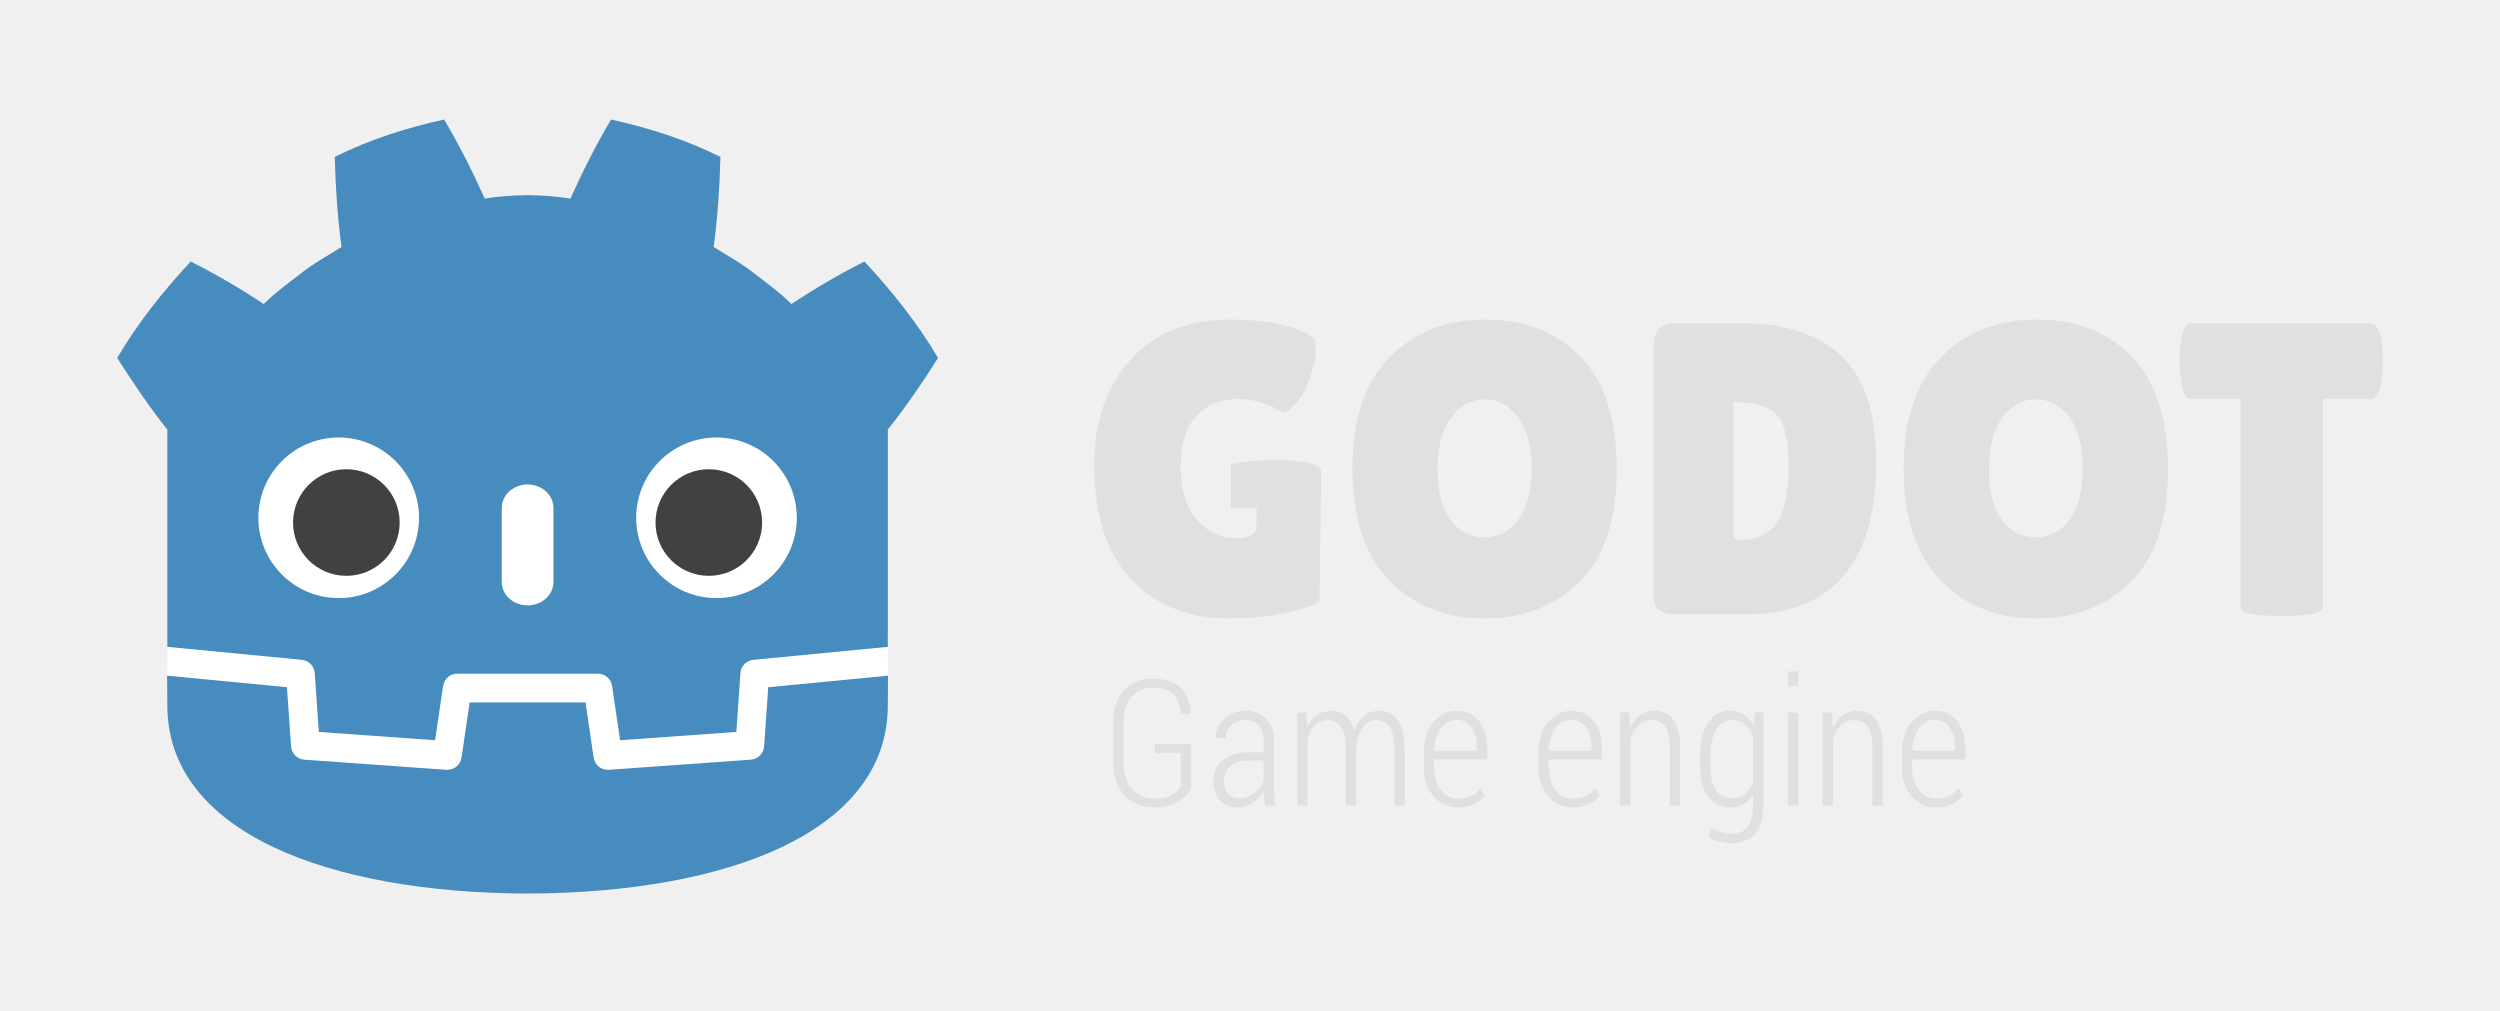
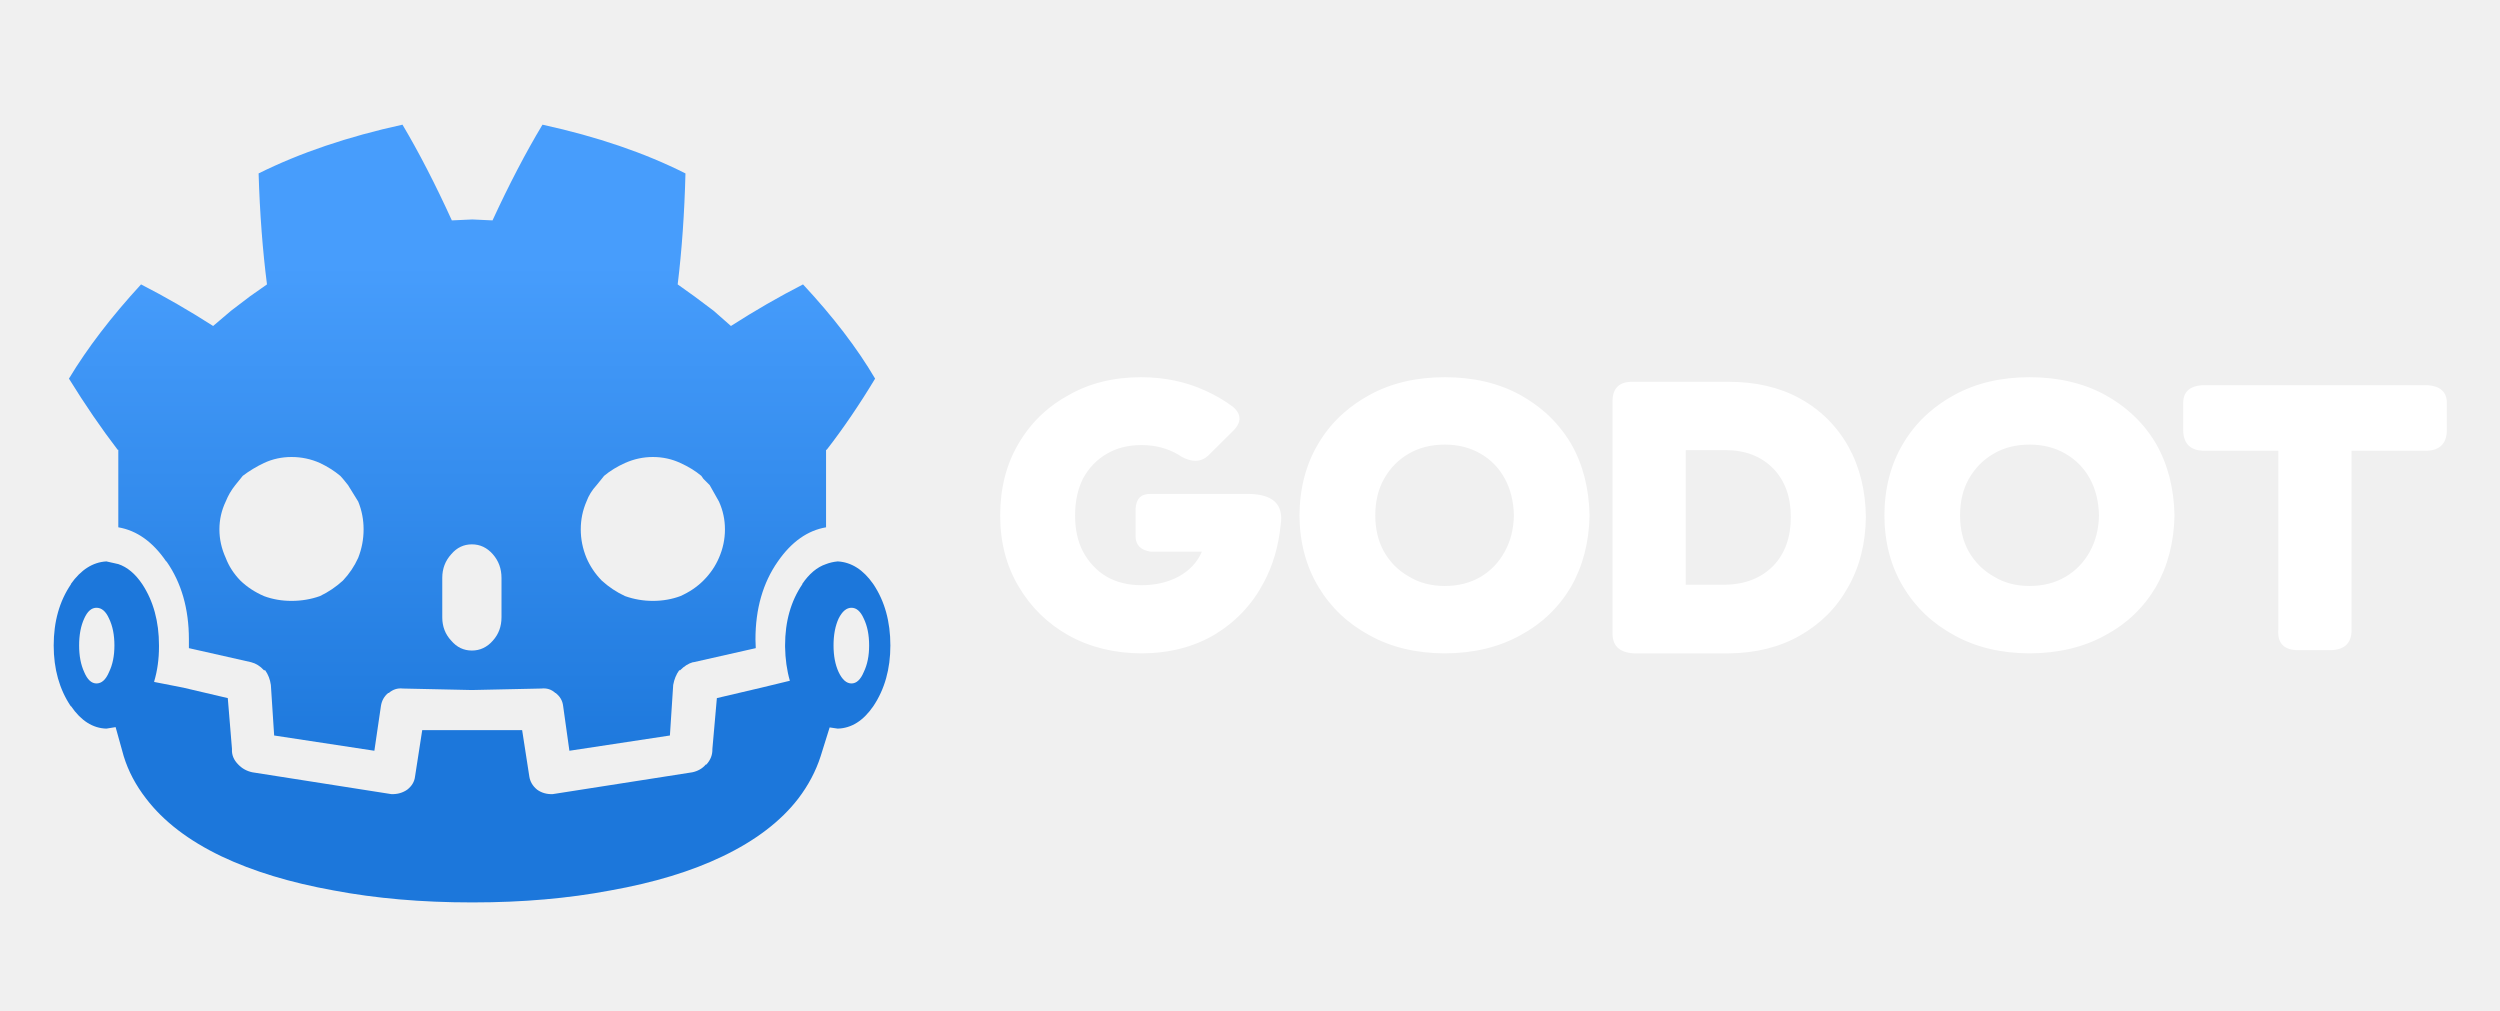
- <svg xmlns="http://www.w3.org/2000/svg" id="svg2" version="1.1" xml:space="preserve" width="1024" height="414" viewBox="0 0 960 388.125">
-   <defs id="defs6">
-     <clipPath clipPathUnits="userSpaceOnUse" id="clipPath16">
-       <path d="M 0,595.276 H 841.89 V 0 H 0 Z" id="path18" />
-     </clipPath>
+ <svg xmlns="http://www.w3.org/2000/svg" width="100%" height="100%" viewBox="0 0 1024 414" version="1.1" xml:space="preserve" style="fill-rule:evenodd;clip-rule:evenodd;stroke-linejoin:round;stroke-miterlimit:2;">
+   <g transform="matrix(1.25473,0,0,1.25473,199.194,-14.8194)">
+     <path d="M404.5,202.7C410.967,202.567 416.167,200.517 420.1,196.55C423.933,192.55 425.85,187.233 425.85,180.6C425.85,174 423.933,168.717 420.1,164.75C416.167,160.75 410.967,158.75 404.5,158.75L391.55,158.75L391.55,202.7L404.5,202.7M312.9,203.1C317.267,203.1 321.15,202.117 324.55,200.15C327.917,198.15 330.55,195.4 332.45,191.9C334.35,188.5 335.35,184.567 335.45,180.1C335.35,175.5 334.35,171.467 332.45,168C330.55,164.533 327.917,161.833 324.55,159.9C321.15,157.933 317.267,156.95 312.9,156.95C308.433,156.95 304.517,157.933 301.15,159.9C297.75,161.833 295.05,164.583 293.05,168.15C291.15,171.517 290.2,175.5 290.2,180.1C290.2,184.567 291.15,188.5 293.05,191.9C295.05,195.4 297.75,198.1 301.15,200C304.517,202.067 308.433,203.1 312.9,203.1M312.9,225.1C303.567,225.067 295.4,223.117 288.4,219.25C281.233,215.383 275.65,210.1 271.65,203.4C267.583,196.633 265.517,188.867 265.45,180.1C265.517,171.167 267.583,163.317 271.65,156.55C273.883,152.783 276.633,149.467 279.9,146.6C282.433,144.367 285.267,142.4 288.4,140.7C295.4,136.867 303.567,134.95 312.9,134.95C322.233,134.95 330.417,136.867 337.45,140.7C340.517,142.4 343.317,144.367 345.85,146.6C349.05,149.467 351.783,152.783 354.05,156.55C357.95,163.317 359.983,171.167 360.15,180.1C359.983,188.867 357.95,196.65 354.05,203.45C350.017,210.217 344.483,215.483 337.45,219.25C330.417,223.117 322.233,225.067 312.9,225.1M405.65,136.45C414.483,136.45 422.217,138.267 428.85,141.9C431.317,143.267 433.583,144.833 435.65,146.6C439.25,149.667 442.25,153.333 444.65,157.6C448.35,164.267 450.25,171.933 450.35,180.6C450.25,189.267 448.3,196.917 444.5,203.55C440.8,210.217 435.567,215.467 428.8,219.3C422.2,223.067 414.483,225 405.65,225.1L374.55,225.1C369.783,224.8 367.483,222.5 367.65,218.2L367.65,143.35C367.483,138.583 369.783,136.283 374.55,136.45L405.65,136.45M503.8,203.1C508.167,203.1 512.05,202.117 515.45,200.15C518.85,198.15 521.517,195.4 523.45,191.9C525.35,188.5 526.35,184.567 526.45,180.1C526.35,175.5 525.35,171.467 523.45,168C521.517,164.533 518.85,161.833 515.45,159.9C512.05,157.933 508.167,156.95 503.8,156.95C499.333,156.95 495.433,157.933 492.1,159.9C488.7,161.833 485.983,164.583 483.95,168.15C482.05,171.517 481.1,175.5 481.1,180.1C481.1,184.567 482.05,188.5 483.95,191.9C485.983,195.4 488.7,198.1 492.1,200C495.433,202.067 499.333,203.1 503.8,203.1M585,158.95L560.2,158.95C556.267,158.717 554.183,156.65 553.95,152.75L553.95,143.8C553.783,139.933 555.867,137.85 560.2,137.55L633.75,137.55C637.783,137.85 639.867,139.683 640,143.05L640,152.75C639.767,156.65 637.683,158.717 633.75,158.95L608.9,158.95L608.9,217.2C609,221.667 606.717,223.95 602.05,224.05L591.85,224.05C586.883,224.15 584.6,221.867 585,217.2L585,158.95M503.8,225.1C494.5,225.067 486.333,223.117 479.3,219.25C472.133,215.383 466.55,210.1 462.55,203.4C458.483,196.633 456.433,188.867 456.4,180.1C456.433,171.167 458.483,163.317 462.55,156.55C464.783,152.783 467.533,149.467 470.8,146.6C473.333,144.367 476.167,142.4 479.3,140.7C486.333,136.867 494.5,134.95 503.8,134.95C513.133,134.95 521.333,136.867 528.4,140.7C531.5,142.4 534.3,144.367 536.8,146.6C540.033,149.467 542.767,152.783 545,156.55C548.9,163.317 550.933,171.167 551.1,180.1C550.933,188.867 548.9,196.65 545,203.45C541,210.217 535.467,215.483 528.4,219.25C521.333,223.117 513.133,225.067 503.8,225.1M253.75,202.05C249.983,209.15 244.667,214.783 237.8,218.95C230.933,223.017 222.967,225.067 213.9,225.1C205.033,225.067 197.1,223.117 190.1,219.25C183.233,215.383 177.817,210.1 173.85,203.4C169.783,196.633 167.75,188.867 167.75,180.1C167.75,171.233 169.733,163.433 173.7,156.7C175.933,152.867 178.65,149.5 181.85,146.6C184.283,144.4 187,142.483 190,140.85C196.833,136.917 204.733,134.95 213.7,134.95C221.3,134.95 228.283,136.4 234.65,139.3C238.017,140.8 241.1,142.617 243.9,144.75C244.567,145.35 245.067,145.967 245.4,146.6C246.333,148.367 245.9,150.217 244.1,152.15L235.65,160.55C233.283,162.717 230.317,162.8 226.75,160.8L225.95,160.25C222.383,158.15 218.367,157.1 213.9,157.1C209.533,157.1 205.75,158.05 202.55,159.95C199.283,161.85 196.7,164.533 194.8,168C193.067,171.467 192.2,175.5 192.2,180.1C192.2,184.667 193.067,188.6 194.8,191.9C196.7,195.4 199.233,198.1 202.4,200C205.667,201.9 209.5,202.85 213.9,202.85C218.5,202.85 222.583,201.883 226.15,199.95C229.65,197.983 232.133,195.3 233.6,191.9L216.85,191.9C213.683,191.4 212.05,189.8 211.95,187.1L211.95,177.9C212.117,174.6 213.75,172.983 216.85,173.05L249,173.05C256.933,173.183 260.367,176.583 259.3,183.25C258.6,190.217 256.75,196.483 253.75,202.05" style="fill:white;fill-rule:nonzero;" />
+   </g>
+   <g transform="matrix(2.4505,0,0,2.4505,21.9932,-230.744)">
+     <path d="M51.8,182.65C51.8,181.017 51.5,179.467 50.9,178L49.2,175.25L48.35,174.2L47.9,173.7C46.9,172.867 45.767,172.15 44.5,171.55C43,170.883 41.417,170.55 39.75,170.55C38.117,170.55 36.583,170.883 35.15,171.55C33.883,172.15 32.7,172.867 31.6,173.7L31.2,174.2L30.35,175.25C29.683,176.083 29.15,177 28.75,178C28.05,179.467 27.7,181.017 27.7,182.65C27.7,184.283 28.05,185.867 28.75,187.4C29.283,188.8 30.1,190.067 31.2,191.2C32.3,192.267 33.617,193.133 35.15,193.8C36.583,194.333 38.117,194.6 39.75,194.6C41.417,194.6 43,194.333 44.5,193.8C45.9,193.133 47.183,192.267 48.35,191.2C49.417,190.067 50.267,188.8 50.9,187.4C51.5,185.867 51.8,184.283 51.8,182.65M10.8,169.35L10.7,169.35C7.967,165.783 5.25,161.817 2.55,157.45C5.617,152.35 9.633,147.1 14.6,141.7C18.633,143.767 22.65,146.083 26.65,148.65L29.65,146.1L32.8,143.7L35.65,141.7C34.917,135.967 34.45,129.783 34.25,123.15C41.15,119.717 49.167,117 58.3,115C61.067,119.667 63.817,125 66.55,131L69.85,130.85L70.1,130.85L73.35,131C76.117,125 78.9,119.667 81.7,115C90.833,117 98.8,119.717 105.6,123.15C105.433,129.783 105,135.967 104.3,141.7L107.1,143.7L110.3,146.1L113.2,148.65C117.2,146.083 121.217,143.767 125.25,141.7C130.283,147.1 134.3,152.35 137.3,157.45C134.667,161.817 131.967,165.783 129.2,169.35L129.1,169.35L129.1,182.3C126,182.833 123.317,184.733 121.05,188C118.55,191.567 117.3,195.917 117.3,201.05L117.35,202.5L106.95,204.85L106.85,204.85C106.117,205.05 105.4,205.5 104.7,206.2L104.55,206.2C104.05,206.9 103.717,207.717 103.55,208.65L103,217.1L86.2,219.65L85.15,212.15C85.05,211.283 84.633,210.567 83.9,210L83.85,210C83.217,209.4 82.433,209.15 81.5,209.25L69.9,209.5L58.35,209.25C57.483,209.15 56.7,209.4 56,210L55.9,210C55.233,210.567 54.833,211.283 54.7,212.15L53.6,219.65L36.85,217.1L36.3,208.65C36.167,207.717 35.85,206.9 35.35,206.2L35.15,206.2C34.517,205.5 33.8,205.05 33,204.85L22.6,202.5L22.6,201.05C22.6,195.917 21.35,191.567 18.85,188L18.8,188C16.567,184.733 13.9,182.833 10.8,182.3L10.8,169.35M69.9,185.15C68.533,185.15 67.383,185.7 66.45,186.8C65.45,187.9 64.95,189.217 64.95,190.75L64.95,197.35C64.95,198.883 65.45,200.183 66.45,201.25C67.383,202.35 68.533,202.9 69.9,202.9C71.267,202.9 72.433,202.35 73.4,201.25C74.367,200.183 74.85,198.883 74.85,197.35L74.85,190.75C74.85,189.217 74.367,187.9 73.4,186.8C72.433,185.7 71.267,185.15 69.9,185.15M88.1,182.65C88.1,184.283 88.417,185.867 89.05,187.4C89.65,188.8 90.5,190.067 91.6,191.2C92.767,192.267 94.067,193.133 95.5,193.8C97,194.333 98.55,194.6 100.15,194.6C101.783,194.6 103.317,194.333 104.75,193.8C106.25,193.133 107.533,192.267 108.6,191.2C109.733,190.067 110.6,188.8 111.2,187.4C111.867,185.867 112.2,184.283 112.2,182.65C112.2,181.017 111.867,179.467 111.2,178L109.65,175.25L108.6,174.2L108.25,173.7C107.25,172.867 106.083,172.15 104.75,171.55C103.317,170.883 101.783,170.55 100.15,170.55C98.55,170.55 97,170.883 95.5,171.55C94.167,172.15 93,172.867 92,173.7L91.6,174.2L90.75,175.25C89.983,176.083 89.417,177 89.05,178C88.417,179.467 88.1,181.017 88.1,182.65" style="fill:url(#_Linear1);fill-rule:nonzero;" />
+   </g>
+   <g transform="matrix(2.4505,0,0,2.4505,21.9932,-230.744)">
+     <path d="M15.45,227.65C13.717,225.417 12.467,223.05 11.7,220.55L10.35,215.7L8.8,215.95C6.533,215.883 4.567,214.633 2.9,212.2L2.85,212.2C0.95,209.367 0,205.983 0,202.05C0,198.05 0.967,194.633 2.9,191.8L2.85,191.8C4.55,189.4 6.533,188.133 8.8,188L10.8,188.45C12.3,188.95 13.633,190.067 14.8,191.8C16.667,194.633 17.6,198.05 17.6,202.05L17.6,202.25C17.6,204.317 17.333,206.25 16.8,208.05L16.8,208.15L21.65,209.1L29.1,210.85L29.8,219.35C29.733,220.317 30.083,221.183 30.85,221.95C31.483,222.617 32.267,223.05 33.2,223.25L56.45,226.9C57.45,226.933 58.333,226.683 59.1,226.15C59.867,225.55 60.3,224.817 60.4,223.95L61.6,216.2L78.3,216.2L79.5,223.95C79.633,224.817 80.067,225.55 80.8,226.15C81.533,226.683 82.4,226.933 83.4,226.9L106.75,223.25C107.683,223.05 108.433,222.617 109,221.95L109.1,221.95C109.8,221.183 110.133,220.317 110.1,219.35L110.85,210.85L118.3,209.1L123.05,207.95C122.55,206.217 122.283,204.317 122.25,202.25L122.25,202.05C122.25,198.05 123.217,194.633 125.15,191.8L125.1,191.8C126.267,190.067 127.6,188.95 129.1,188.45C129.7,188.217 130.35,188.067 131.05,188C133.35,188.133 135.333,189.4 137,191.8C138.9,194.633 139.85,198.05 139.85,202.05C139.85,205.983 138.9,209.367 137,212.2C135.333,214.633 133.35,215.883 131.05,215.95L129.7,215.75L128.2,220.55C127.4,223.05 126.15,225.417 124.45,227.65C121.517,231.45 117.3,234.667 111.8,237.3C106.6,239.8 100.35,241.7 93.05,243C86.017,244.333 78.367,245 70.1,245L69.85,245C61.517,245 53.833,244.333 46.8,243C39.567,241.7 33.317,239.8 28.05,237.3C22.55,234.667 18.35,231.45 15.45,227.65M10.15,202.05C10.15,200.283 9.85,198.783 9.25,197.55C8.717,196.35 8.017,195.75 7.15,195.75C6.317,195.75 5.633,196.35 5.1,197.55C4.533,198.783 4.25,200.283 4.25,202.05C4.25,203.783 4.533,205.267 5.1,206.5C5.633,207.767 6.317,208.4 7.15,208.4C8.017,208.4 8.717,207.767 9.25,206.5C9.85,205.267 10.15,203.783 10.15,202.05M136.3,202.05C136.3,200.283 136,198.783 135.4,197.55C134.867,196.35 134.183,195.75 133.35,195.75C132.517,195.75 131.8,196.35 131.2,197.55C130.633,198.783 130.35,200.283 130.35,202.05C130.35,203.783 130.633,205.267 131.2,206.5C131.8,207.767 132.517,208.4 133.35,208.4C134.183,208.4 134.867,207.767 135.4,206.5C136,205.267 136.3,203.783 136.3,202.05" style="fill:rgb(28,119,219);fill-rule:nonzero;" />
+   </g>
+   <defs>
+     <linearGradient id="_Linear1" x1="0" y1="0" x2="1" y2="0" gradientUnits="userSpaceOnUse" gradientTransform="matrix(5.22312e-15,85.3,-85.3,5.22312e-15,62.1546,138.5)">
+       <stop offset="0" style="stop-color:rgb(71,157,252);stop-opacity:1" />
+       <stop offset="1" style="stop-color:rgb(28,119,219);stop-opacity:1" />
+     </linearGradient>
  </defs>
-   <g id="g10" transform="matrix(1.25,0,0,-1.25,-94.25,597.4987)">
-     <g id="g12">
-       <g id="g14" clip-path="url(#clipPath16)">
-         <g id="g20" transform="matrix(1.131053,0,0,1.131053,531.4495,355.3157)" style="stroke-width:0.884;fill:#e0e0e0;fill-opacity:1">
-           <path d="m 0,0 c -3.611,0 -6.636,-1.659 -9.09,-4.967 -2.441,-3.311 -3.668,-7.958 -3.668,-13.938 0,-5.993 1.166,-10.581 3.503,-13.778 2.333,-3.207 5.398,-4.804 9.2,-4.804 3.8,0 6.887,1.617 9.258,4.862 2.371,3.233 3.559,7.861 3.559,13.886 0,6.02 -1.227,10.654 -3.673,13.89 C 6.646,-1.617 3.616,0 0,0 m -0.055,-59.493 c -10.573,0 -19.195,3.46 -25.859,10.379 -6.655,6.925 -9.984,17.03 -9.984,30.314 0,13.292 3.367,23.356 10.101,30.209 6.736,6.844 15.431,10.269 26.082,10.269 10.649,0 19.251,-3.363 25.794,-10.109 6.555,-6.733 9.827,-16.94 9.827,-30.591 0,-13.661 -3.348,-23.822 -10.05,-30.49 -6.702,-6.654 -15.333,-9.981 -25.911,-9.981" style="fill:#e0e0e0;fill-opacity:1;fill-rule:nonzero;stroke:none;stroke-width:0.884" id="path22" />
-         </g>
-         <g id="g24" transform="matrix(1.131053,0,0,1.131053,607.8515,354.431)" style="stroke-width:0.884;fill:#e0e0e0;fill-opacity:1">
-           <path d="m 0,0 v -33.768 c 0,-1.577 0.116,-2.571 0.342,-2.988 0.224,-0.415 0.903,-0.623 2.029,-0.623 4.144,0 7.283,1.548 9.429,4.634 2.151,3.083 3.215,8.216 3.215,15.405 0,7.192 -1.113,11.878 -3.325,14.055 C 9.467,-1.102 5.946,0 1.129,0 Z m -21.675,-52.392 v 67.735 c 0,1.883 0.468,3.369 1.413,4.471 0.939,1.085 2.161,1.636 3.671,1.636 H 2.263 c 11.965,0 21.053,-3.018 27.257,-9.04 6.215,-6.02 9.322,-15.499 9.322,-28.447 0,-27.7 -11.821,-41.547 -35.456,-41.547 h -19.302 c -3.836,0 -5.759,1.727 -5.759,5.192" style="fill:#e0e0e0;fill-opacity:1;fill-rule:nonzero;stroke:none;stroke-width:0.884" id="path26" />
-         </g>
-         <g id="g28" transform="matrix(1.131053,0,0,1.131053,700.8107,355.3157)" style="stroke-width:0.884;fill:#e0e0e0;fill-opacity:1">
-           <path d="m 0,0 c -3.612,0 -6.645,-1.659 -9.095,-4.967 -2.44,-3.311 -3.662,-7.958 -3.662,-13.938 0,-5.993 1.169,-10.581 3.499,-13.778 2.33,-3.207 5.398,-4.804 9.2,-4.804 3.801,0 6.89,1.617 9.258,4.862 2.372,3.233 3.56,7.861 3.56,13.886 0,6.02 -1.225,10.654 -3.671,13.89 C 6.642,-1.617 3.616,0 0,0 m -0.058,-59.493 c -10.577,0 -19.193,3.46 -25.851,10.379 -6.663,6.925 -9.993,17.03 -9.993,30.314 0,13.292 3.367,23.356 10.1,30.209 6.741,6.844 15.431,10.269 26.086,10.269 10.651,0 19.246,-3.363 25.797,-10.109 6.55,-6.733 9.822,-16.94 9.822,-30.591 0,-13.661 -3.349,-23.822 -10.05,-30.49 -6.699,-6.654 -15.338,-9.981 -25.911,-9.981" style="fill:#e0e0e0;fill-opacity:1;fill-rule:nonzero;stroke:none;stroke-width:0.884" id="path30" />
-         </g>
-         <g id="g32" transform="matrix(1.131053,0,0,1.131053,789.0113,291.3351)" style="stroke-width:0.884;fill:#e0e0e0;fill-opacity:1">
-           <path d="m 0,0 c 0,-1.496 -3.721,-2.255 -11.176,-2.255 -7.448,0 -11.18,0.759 -11.18,2.255 v 56.681 h -13.545 c -1.281,0 -2.185,1.727 -2.71,5.198 -0.226,1.652 -0.334,3.343 -0.334,5.077 0,1.724 0.108,3.422 0.334,5.077 0.525,3.462 1.429,5.202 2.71,5.202 h 49.112 c 1.279,0 2.179,-1.74 2.712,-5.202 0.221,-1.655 0.335,-3.353 0.335,-5.077 0,-1.734 -0.114,-3.425 -0.335,-5.077 C 15.39,58.408 14.49,56.681 13.211,56.681 H 0 Z" style="fill:#e0e0e0;fill-opacity:1;fill-rule:nonzero;stroke:none;stroke-width:0.884" id="path34" />
-         </g>
-         <g id="g36" transform="matrix(1.131053,0,0,1.131053,468.2655,336.7128)" style="stroke-width:0.884;fill:#e0e0e0;fill-opacity:1">
-           <path d="m 0,0 c -6.078,0.094 -13.034,-1.173 -13.034,-1.173 v -11.863 h 6.995 l -0.078,-5.288 c 0,-1.959 -1.942,-2.943 -5.815,-2.943 -3.878,0 -7.303,1.642 -10.274,4.917 -2.978,3.279 -4.459,8.072 -4.459,14.388 0,6.329 1.447,10.995 4.345,14.006 2.892,3.008 6.683,4.517 11.346,4.517 1.959,0 3.987,-0.316 6.096,-0.961 2.11,-0.639 3.519,-1.238 4.238,-1.799 0.713,-0.577 1.391,-0.85 2.032,-0.85 0.638,0 1.671,0.746 3.1,2.255 1.431,1.505 2.713,3.786 3.844,6.827 1.126,3.057 1.69,5.4 1.69,7.062 0,1.649 -0.036,2.786 -0.109,3.386 -1.581,1.73 -4.499,3.102 -8.755,4.122 -4.248,1.017 -9.011,1.522 -14.28,1.522 -11.594,0 -20.66,-3.65 -27.207,-10.95 -6.552,-7.303 -9.822,-16.783 -9.822,-28.452 0,-13.701 3.347,-24.087 10.041,-31.162 6.706,-7.074 15.51,-10.607 26.425,-10.607 5.87,0 11.08,0.505 15.632,1.522 4.557,1.013 7.586,2.053 9.093,3.105 l 0.452,35.33 C 11.496,-1.036 6.078,-0.104 0,0" style="fill:#e0e0e0;fill-opacity:1;fill-rule:nonzero;stroke:none;stroke-width:0.884" id="path38" />
-         </g>
-         <g id="g40" transform="matrix(1.131053,0,0,1.131053,441.3472,235.7512)" style="stroke-width:0.884;fill:#e0e0e0;fill-opacity:1">
-           <path d="m 0,0 c -0.624,-1.28 -1.771,-2.454 -3.449,-3.516 -1.676,-1.069 -3.805,-1.6 -6.391,-1.6 -3.412,0 -6.156,1.075 -8.24,3.249 -2.076,2.157 -3.116,5.266 -3.116,9.323 v 10.116 c 0,3.969 0.98,7.013 2.946,9.138 1.962,2.108 4.59,3.177 7.872,3.177 3.208,0 5.695,-0.844 7.455,-2.513 1.755,-1.675 2.677,-4.015 2.757,-7.003 L -0.21,20.238 h -2.619 c -0.094,2.29 -0.759,4.057 -2.01,5.305 -1.244,1.238 -3.095,1.864 -5.539,1.864 -2.473,0 -4.432,-0.837 -5.866,-2.516 -1.43,-1.675 -2.143,-4.103 -2.143,-7.293 V 7.424 c 0,-3.308 0.771,-5.83 2.311,-7.567 1.54,-1.724 3.616,-2.588 6.236,-2.588 1.913,0 3.451,0.339 4.602,1.033 1.155,0.684 1.956,1.519 2.409,2.51 v 8.861 h -7.06 v 2.463 H 0 Z" style="fill:#e0e0e0;fill-opacity:1;fill-rule:nonzero;stroke:none;stroke-width:0.884" id="path42" />
-         </g>
-         <g id="g44" transform="matrix(1.131053,0,0,1.131053,456.0153,232.825)" style="stroke-width:0.884;fill:#e0e0e0;fill-opacity:1">
-           <path d="m 0,0 c 1.553,0 2.936,0.44 4.144,1.336 1.21,0.9 2.058,2.037 2.561,3.422 v 5.468 H 2.213 c -1.91,0 -3.44,-0.541 -4.585,-1.623 C -3.52,7.528 -4.088,6.185 -4.088,4.588 -4.088,3.239 -3.733,2.131 -3.014,1.277 -2.296,0.42 -1.292,0 0,0 M 7.124,-2.04 C 6.984,-1.164 6.875,-0.453 6.806,0.104 6.739,0.671 6.705,1.235 6.705,1.808 5.938,0.554 4.948,-0.486 3.725,-1.301 2.504,-2.122 1.146,-2.529 -0.35,-2.529 c -2.092,0 -3.701,0.648 -4.84,1.946 -1.132,1.303 -1.704,3.059 -1.704,5.276 0,2.343 0.823,4.223 2.473,5.618 1.649,1.395 3.89,2.092 6.709,2.092 h 4.417 v 3.106 c 0,1.786 -0.456,3.193 -1.351,4.21 -0.914,1.004 -2.17,1.512 -3.791,1.512 -1.508,0 -2.752,-0.479 -3.728,-1.45 -0.973,-0.965 -1.456,-2.144 -1.456,-3.549 l -2.623,0.023 -0.046,0.137 c -0.074,1.906 0.647,3.591 2.168,5.084 1.515,1.489 3.459,2.229 5.825,2.229 2.338,0 4.22,-0.711 5.657,-2.128 1.429,-1.431 2.146,-3.471 2.146,-6.124 V 3.057 c 0,-0.903 0.042,-1.78 0.121,-2.617 0.081,-0.848 0.212,-1.665 0.417,-2.48 z" style="fill:#e0e0e0;fill-opacity:1;fill-rule:nonzero;stroke:none;stroke-width:0.884" id="path46" />
-         </g>
-         <g id="g48" transform="matrix(1.131053,0,0,1.131053,476.7303,259.1052)" style="stroke-width:0.884;fill:#e0e0e0;fill-opacity:1">
-           <path d="m 0,0 0.24,-3.923 c 0.664,1.404 1.554,2.486 2.657,3.255 1.107,0.759 2.41,1.138 3.906,1.138 1.527,0 2.814,-0.444 3.852,-1.343 1.039,-0.896 1.805,-2.252 2.292,-4.074 0.623,1.682 1.505,3.011 2.65,3.973 1.145,0.964 2.534,1.444 4.143,1.444 2.217,0 3.937,-0.897 5.156,-2.692 1.224,-1.799 1.834,-4.559 1.834,-8.288 v -14.765 h -2.823 v 14.814 c 0,3.1 -0.429,5.283 -1.263,6.538 -0.839,1.257 -2.042,1.89 -3.598,1.89 -1.637,0 -2.915,-0.691 -3.834,-2.096 -0.914,-1.405 -1.478,-3.161 -1.683,-5.282 v -0.655 -15.209 H 10.72 v 14.798 c 0,3.027 -0.424,5.194 -1.292,6.488 -0.864,1.294 -2.066,1.936 -3.609,1.936 -1.475,0 -2.668,-0.45 -3.562,-1.342 -0.9,-0.897 -1.54,-2.125 -1.928,-3.683 V -25.275 H -2.477 V 0 Z" style="fill:#e0e0e0;fill-opacity:1;fill-rule:nonzero;stroke:none;stroke-width:0.884" id="path50" />
-         </g>
-         <g id="g52" transform="matrix(1.131053,0,0,1.131053,522.8228,256.8387)" style="stroke-width:0.884;fill:#e0e0e0;fill-opacity:1">
-           <path d="m 0,0 c -1.758,0 -3.202,-0.802 -4.334,-2.402 -1.133,-1.606 -1.718,-3.585 -1.765,-5.944 h 11.66 v 1.082 c 0,2.086 -0.489,3.823 -1.469,5.201 C 3.106,-0.684 1.745,0 0,0 m 0.397,-23.76 c -2.725,0 -4.954,1.026 -6.685,3.073 -1.726,2.043 -2.591,4.657 -2.591,7.841 v 4.197 c 0,3.19 0.867,5.85 2.602,7.965 1.739,2.105 3.828,3.158 6.277,3.158 2.648,0 4.699,-0.939 6.164,-2.823 1.468,-1.887 2.201,-4.422 2.201,-7.603 v -2.773 H -6.099 v -2.102 c 0,-2.447 0.586,-4.484 1.752,-6.11 1.168,-1.63 2.755,-2.438 4.744,-2.438 1.382,0 2.585,0.244 3.588,0.724 1.003,0.491 1.863,1.179 2.578,2.082 l 1.149,-1.988 C 6.949,-21.525 5.96,-22.307 4.753,-22.887 3.549,-23.464 2.094,-23.76 0.397,-23.76" style="fill:#e0e0e0;fill-opacity:1;fill-rule:nonzero;stroke:none;stroke-width:0.884" id="path54" />
-         </g>
-         <g id="g56" transform="matrix(1.131053,0,0,1.131053,558.0805,256.8387)" style="stroke-width:0.884;fill:#e0e0e0;fill-opacity:1">
-           <path d="M 0,0 C -1.763,0 -3.21,-0.802 -4.341,-2.402 -5.467,-4.008 -6.053,-5.987 -6.104,-8.346 H 5.559 v 1.082 c 0,2.086 -0.488,3.823 -1.474,5.201 C 3.104,-0.684 1.744,0 0,0 m 0.394,-23.76 c -2.726,0 -4.951,1.026 -6.679,3.073 -1.733,2.043 -2.6,4.657 -2.6,7.841 v 4.197 c 0,3.19 0.871,5.85 2.602,7.965 1.744,2.105 3.834,3.158 6.283,3.158 2.643,0 4.703,-0.939 6.164,-2.823 1.463,-1.887 2.197,-4.422 2.197,-7.603 v -2.773 H -6.104 v -2.102 c 0,-2.447 0.587,-4.484 1.76,-6.11 1.162,-1.63 2.742,-2.438 4.738,-2.438 1.387,0 2.585,0.244 3.585,0.724 1.007,0.491 1.866,1.179 2.589,2.082 l 1.141,-1.988 c -0.764,-0.968 -1.75,-1.75 -2.959,-2.33 -1.204,-0.577 -2.658,-0.873 -4.356,-0.873" style="fill:#e0e0e0;fill-opacity:1;fill-rule:nonzero;stroke:none;stroke-width:0.884" id="path58" />
-         </g>
-         <g id="g60" transform="matrix(1.131053,0,0,1.131053,575.9168,259.1052)" style="stroke-width:0.884;fill:#e0e0e0;fill-opacity:1">
-           <path d="m 0,0 0.23,-4.178 c 0.674,1.483 1.564,2.634 2.682,3.435 1.108,0.805 2.413,1.213 3.914,1.213 2.258,0 3.988,-0.835 5.189,-2.513 1.214,-1.675 1.815,-4.279 1.815,-7.812 v -15.42 h -2.825 v 15.394 c 0,2.888 -0.423,4.905 -1.264,6.075 -0.836,1.17 -2.065,1.753 -3.665,1.753 -1.435,0 -2.638,-0.466 -3.603,-1.414 C 1.504,-4.406 0.782,-5.657 0.301,-7.234 V -25.275 H -2.504 V 0 Z" style="fill:#e0e0e0;fill-opacity:1;fill-rule:nonzero;stroke:none;stroke-width:0.884" id="path62" />
-         </g>
-         <g id="g64" transform="matrix(1.131053,0,0,1.131053,600.8685,242.3088)" style="stroke-width:0.884;fill:#e0e0e0;fill-opacity:1">
-           <path d="m 0,0 c 0,-2.565 0.486,-4.605 1.472,-6.123 0.974,-1.532 2.457,-2.288 4.436,-2.288 1.356,0 2.498,0.361 3.435,1.101 0.934,0.74 1.672,1.77 2.218,3.077 v 12.52 c -0.525,1.346 -1.246,2.434 -2.157,3.272 -0.91,0.824 -2.062,1.238 -3.448,1.238 -1.975,0 -3.468,-0.86 -4.46,-2.587 C 0.497,8.48 0,6.224 0,3.454 Z m -2.833,3.454 c 0,3.582 0.723,6.459 2.177,8.627 1.442,2.157 3.448,3.239 6.004,3.239 1.419,0 2.664,-0.346 3.728,-1.04 1.066,-0.681 1.947,-1.678 2.654,-2.946 l 0.274,3.516 h 2.381 v -25.298 c 0,-3.239 -0.751,-5.749 -2.26,-7.525 -1.511,-1.769 -3.657,-2.665 -6.428,-2.665 -0.996,0 -2.067,0.156 -3.212,0.459 -1.147,0.303 -2.162,0.701 -3.052,1.2 l 0.776,2.463 c 0.759,-0.492 1.608,-0.873 2.548,-1.141 0.932,-0.277 1.895,-0.41 2.894,-0.41 2.009,0 3.498,0.645 4.46,1.932 0.966,1.304 1.45,3.19 1.45,5.687 v 3.057 c -0.717,-1.138 -1.597,-2.011 -2.64,-2.614 -1.039,-0.606 -2.253,-0.909 -3.622,-0.909 -2.539,0 -4.53,0.994 -5.968,2.982 C -2.11,-5.948 -2.833,-3.301 -2.833,0 Z" style="fill:#e0e0e0;fill-opacity:1;fill-rule:nonzero;stroke:none;stroke-width:0.884" id="path66" />
-         </g>
-         <path d="m 627.823,230.518 h -3.201 v 28.587 h 3.201 z m 0,36.726 h -3.201 v 4.504 h 3.201 z" style="fill:#e0e0e0;fill-opacity:1;fill-rule:nonzero;stroke:none;stroke-width:1" id="path68" />
-         <g id="g70" transform="matrix(1.131053,0,0,1.131053,638.1538,259.1052)" style="stroke-width:0.884;fill:#e0e0e0;fill-opacity:1">
-           <path d="m 0,0 0.23,-4.178 c 0.676,1.483 1.562,2.634 2.678,3.435 1.115,0.805 2.422,1.213 3.916,1.213 2.258,0 3.995,-0.835 5.199,-2.513 1.211,-1.675 1.807,-4.279 1.807,-7.812 v -15.42 h -2.825 v 15.394 c 0,2.888 -0.422,4.905 -1.261,6.075 -0.843,1.17 -2.063,1.753 -3.668,1.753 -1.434,0 -2.635,-0.466 -3.599,-1.414 C 1.51,-4.406 0.785,-5.657 0.306,-7.234 V -25.275 H -2.503 V 0 Z" style="fill:#e0e0e0;fill-opacity:1;fill-rule:nonzero;stroke:none;stroke-width:0.884" id="path72" />
-         </g>
-         <g id="g74" transform="matrix(1.131053,0,0,1.131053,669.7088,256.8387)" style="stroke-width:0.884;fill:#e0e0e0;fill-opacity:1">
-           <path d="M 0,0 C -1.763,0 -3.208,-0.802 -4.334,-2.402 -5.463,-4.008 -6.052,-5.987 -6.102,-8.346 H 5.56 v 1.082 c 0,2.086 -0.486,3.823 -1.47,5.201 C 3.109,-0.684 1.747,0 0,0 m 0.401,-23.76 c -2.733,0 -4.958,1.026 -6.681,3.073 -1.73,2.043 -2.595,4.657 -2.595,7.841 v 4.197 c 0,3.19 0.865,5.85 2.6,7.965 1.739,2.105 3.831,3.158 6.275,3.158 2.646,0 4.706,-0.939 6.172,-2.823 1.462,-1.887 2.195,-4.422 2.195,-7.603 v -2.773 H -6.102 v -2.102 c 0,-2.447 0.59,-4.484 1.757,-6.11 1.166,-1.63 2.748,-2.438 4.746,-2.438 1.382,0 2.579,0.244 3.578,0.724 1.012,0.491 1.869,1.179 2.591,2.082 l 1.147,-1.988 c -0.769,-0.968 -1.755,-1.75 -2.962,-2.33 -1.203,-0.577 -2.658,-0.873 -4.354,-0.873" style="fill:#e0e0e0;fill-opacity:1;fill-rule:nonzero;stroke:none;stroke-width:0.884" id="path76" />
-         </g>
-         <g id="g78" transform="matrix(1.131053,0,0,1.131053,348.1311,279.2668)" style="stroke-width:0.884">
-           <path d="m 0,0 c 0,0 -0.325,1.994 -0.515,1.976 l -36.182,-3.491 c -2.879,-0.278 -5.115,-2.574 -5.317,-5.459 l -0.994,-14.247 -27.992,-1.997 -1.904,12.912 c -0.424,2.872 -2.932,5.037 -5.835,5.037 h -38.188 c -2.902,0 -5.41,-2.165 -5.834,-5.037 l -1.905,-12.912 -27.992,1.997 -0.994,14.247 c -0.202,2.886 -2.438,5.182 -5.317,5.46 l -36.2,3.49 c -0.187,0.018 -0.324,-1.978 -0.511,-1.978 l -0.049,-7.83 30.658,-4.944 1.004,-14.374 c 0.203,-2.91 2.551,-5.263 5.463,-5.472 l 38.551,-2.75 c 0.146,-0.01 0.29,-0.016 0.434,-0.016 2.897,0 5.401,2.166 5.825,5.038 l 1.959,13.286 h 28.005 l 1.959,-13.286 c 0.423,-2.871 2.93,-5.037 5.831,-5.037 0.142,0 0.284,0.005 0.423,0.015 l 38.556,2.75 c 2.911,0.209 5.26,2.562 5.463,5.472 l 1.003,14.374 30.645,4.966 z" style="fill:#ffffff;fill-opacity:1;fill-rule:nonzero;stroke:none;stroke-width:0.884" id="path80" />
-         </g>
-         <g id="g82" transform="matrix(1.131053,0,0,1.131053,126.8061,346.0453)" style="stroke-width:0.884">
-           <path d="m 0,0 v -47.514 -6.035 -5.492 c 0.108,-0.001 0.216,-0.005 0.323,-0.015 l 36.196,-3.49 c 1.896,-0.183 3.382,-1.709 3.514,-3.609 l 1.116,-15.978 31.574,-2.253 2.175,14.747 c 0.282,1.912 1.922,3.329 3.856,3.329 h 38.188 c 1.933,0 3.573,-1.417 3.855,-3.329 l 2.175,-14.747 31.575,2.253 1.115,15.978 c 0.133,1.9 1.618,3.425 3.514,3.609 l 36.182,3.49 c 0.107,0.01 0.214,0.014 0.322,0.015 v 4.711 l 0.015,0.005 V 0 c 5.097,6.416 9.923,13.494 13.621,19.449 -5.651,9.62 -12.575,18.217 -19.976,26.182 -6.864,-3.455 -13.531,-7.369 -19.828,-11.534 -3.151,3.132 -6.7,5.694 -10.186,8.372 -3.425,2.751 -7.285,4.768 -10.946,7.118 1.09,8.117 1.629,16.108 1.846,24.448 -9.446,4.754 -19.519,7.906 -29.708,10.17 -4.068,-6.837 -7.788,-14.241 -11.028,-21.479 -3.842,0.642 -7.702,0.88 -11.567,0.926 v 0.006 c -0.027,0 -0.052,-0.006 -0.075,-0.006 -0.024,0 -0.049,0.006 -0.073,0.006 V 63.652 C 93.903,63.606 90.046,63.368 86.203,62.726 82.965,69.964 79.247,77.368 75.173,84.205 64.989,81.941 54.915,78.789 45.47,74.035 45.686,65.695 46.225,57.704 47.318,49.587 43.65,47.237 39.795,45.22 36.369,42.469 32.888,39.791 29.333,37.229 26.181,34.097 19.884,38.262 13.219,42.176 6.353,45.631 -1.048,37.666 -7.968,29.069 -13.621,19.449 -9.178,12.475 -4.413,5.466 0,0 Z" style="fill:#478cbf;fill-opacity:1;fill-rule:nonzero;stroke:none;stroke-width:0.884" id="path84" />
-         </g>
-         <g id="g86" transform="matrix(1.131053,0,0,1.131053,311.4033,266.8844)" style="stroke-width:0.884">
-           <path d="m 0,0 -1.121,-16.063 c -0.135,-1.936 -1.675,-3.477 -3.611,-3.616 l -38.555,-2.751 c -0.094,-0.007 -0.188,-0.01 -0.281,-0.01 -1.916,0 -3.569,1.406 -3.852,3.33 l -2.211,14.994 H -81.09 l -2.211,-14.994 c -0.297,-2.018 -2.101,-3.469 -4.133,-3.32 l -38.555,2.751 c -1.936,0.139 -3.476,1.68 -3.611,3.616 L -130.721,0 -163.268,3.138 c 0.015,-3.498 0.06,-7.33 0.06,-8.093 0,-34.374 43.605,-50.896 97.781,-51.086 h 0.066 0.067 c 54.176,0.19 97.766,16.712 97.766,51.086 0,0.777 0.047,4.593 0.063,8.093 z" style="fill:#478cbf;fill-opacity:1;fill-rule:nonzero;stroke:none;stroke-width:0.884" id="path88" />
-         </g>
-         <g id="g90" transform="matrix(1.131053,0,0,1.131053,204.1139,318.9377)" style="stroke-width:0.884">
-           <path d="m 0,0 c 0,-12.052 -9.765,-21.815 -21.813,-21.815 -12.042,0 -21.81,9.763 -21.81,21.815 0,12.044 9.768,21.802 21.81,21.802 C -9.765,21.802 0,12.044 0,0" style="fill:#ffffff;fill-opacity:1;fill-rule:nonzero;stroke:none;stroke-width:0.884" id="path92" />
-         </g>
-         <g id="g94" transform="matrix(1.131053,0,0,1.131053,198.1775,317.4744)" style="stroke-width:0.884">
-           <path d="m 0,0 c 0,-7.994 -6.479,-14.473 -14.479,-14.473 -7.996,0 -14.479,6.479 -14.479,14.473 0,7.994 6.483,14.479 14.479,14.479 C -6.479,14.479 0,7.994 0,0" style="fill:#414042;fill-opacity:1;fill-rule:nonzero;stroke:none;stroke-width:0.884" id="path96" />
-         </g>
-         <g id="g98" transform="matrix(1.131053,0,0,1.131053,237.475,292.0191)" style="stroke-width:0.884">
-           <path d="m 0,0 c -3.878,0 -7.021,2.858 -7.021,6.381 v 20.081 c 0,3.52 3.143,6.381 7.021,6.381 3.878,0 7.028,-2.861 7.028,-6.381 V 6.381 C 7.028,2.858 3.878,0 0,0" style="fill:#ffffff;fill-opacity:1;fill-rule:nonzero;stroke:none;stroke-width:0.884" id="path100" />
-         </g>
-         <g id="g102" transform="matrix(1.131053,0,0,1.131053,270.8402,318.9377)" style="stroke-width:0.884">
-           <path d="m 0,0 c 0,-12.052 9.765,-21.815 21.815,-21.815 12.041,0 21.808,9.763 21.808,21.815 0,12.044 -9.767,21.802 -21.808,21.802 C 9.765,21.802 0,12.044 0,0" style="fill:#ffffff;fill-opacity:1;fill-rule:nonzero;stroke:none;stroke-width:0.884" id="path104" />
-         </g>
-         <g id="g106" transform="matrix(1.131053,0,0,1.131053,276.7781,317.4744)" style="stroke-width:0.884">
-           <path d="m 0,0 c 0,-7.994 6.477,-14.473 14.471,-14.473 8.002,0 14.479,6.479 14.479,14.473 0,7.994 -6.477,14.479 -14.479,14.479 C 6.477,14.479 0,7.994 0,0" style="fill:#414042;fill-opacity:1;fill-rule:nonzero;stroke:none;stroke-width:0.884" id="path108" />
-         </g>
-       </g>
-     </g>
-   </g>
</svg>
